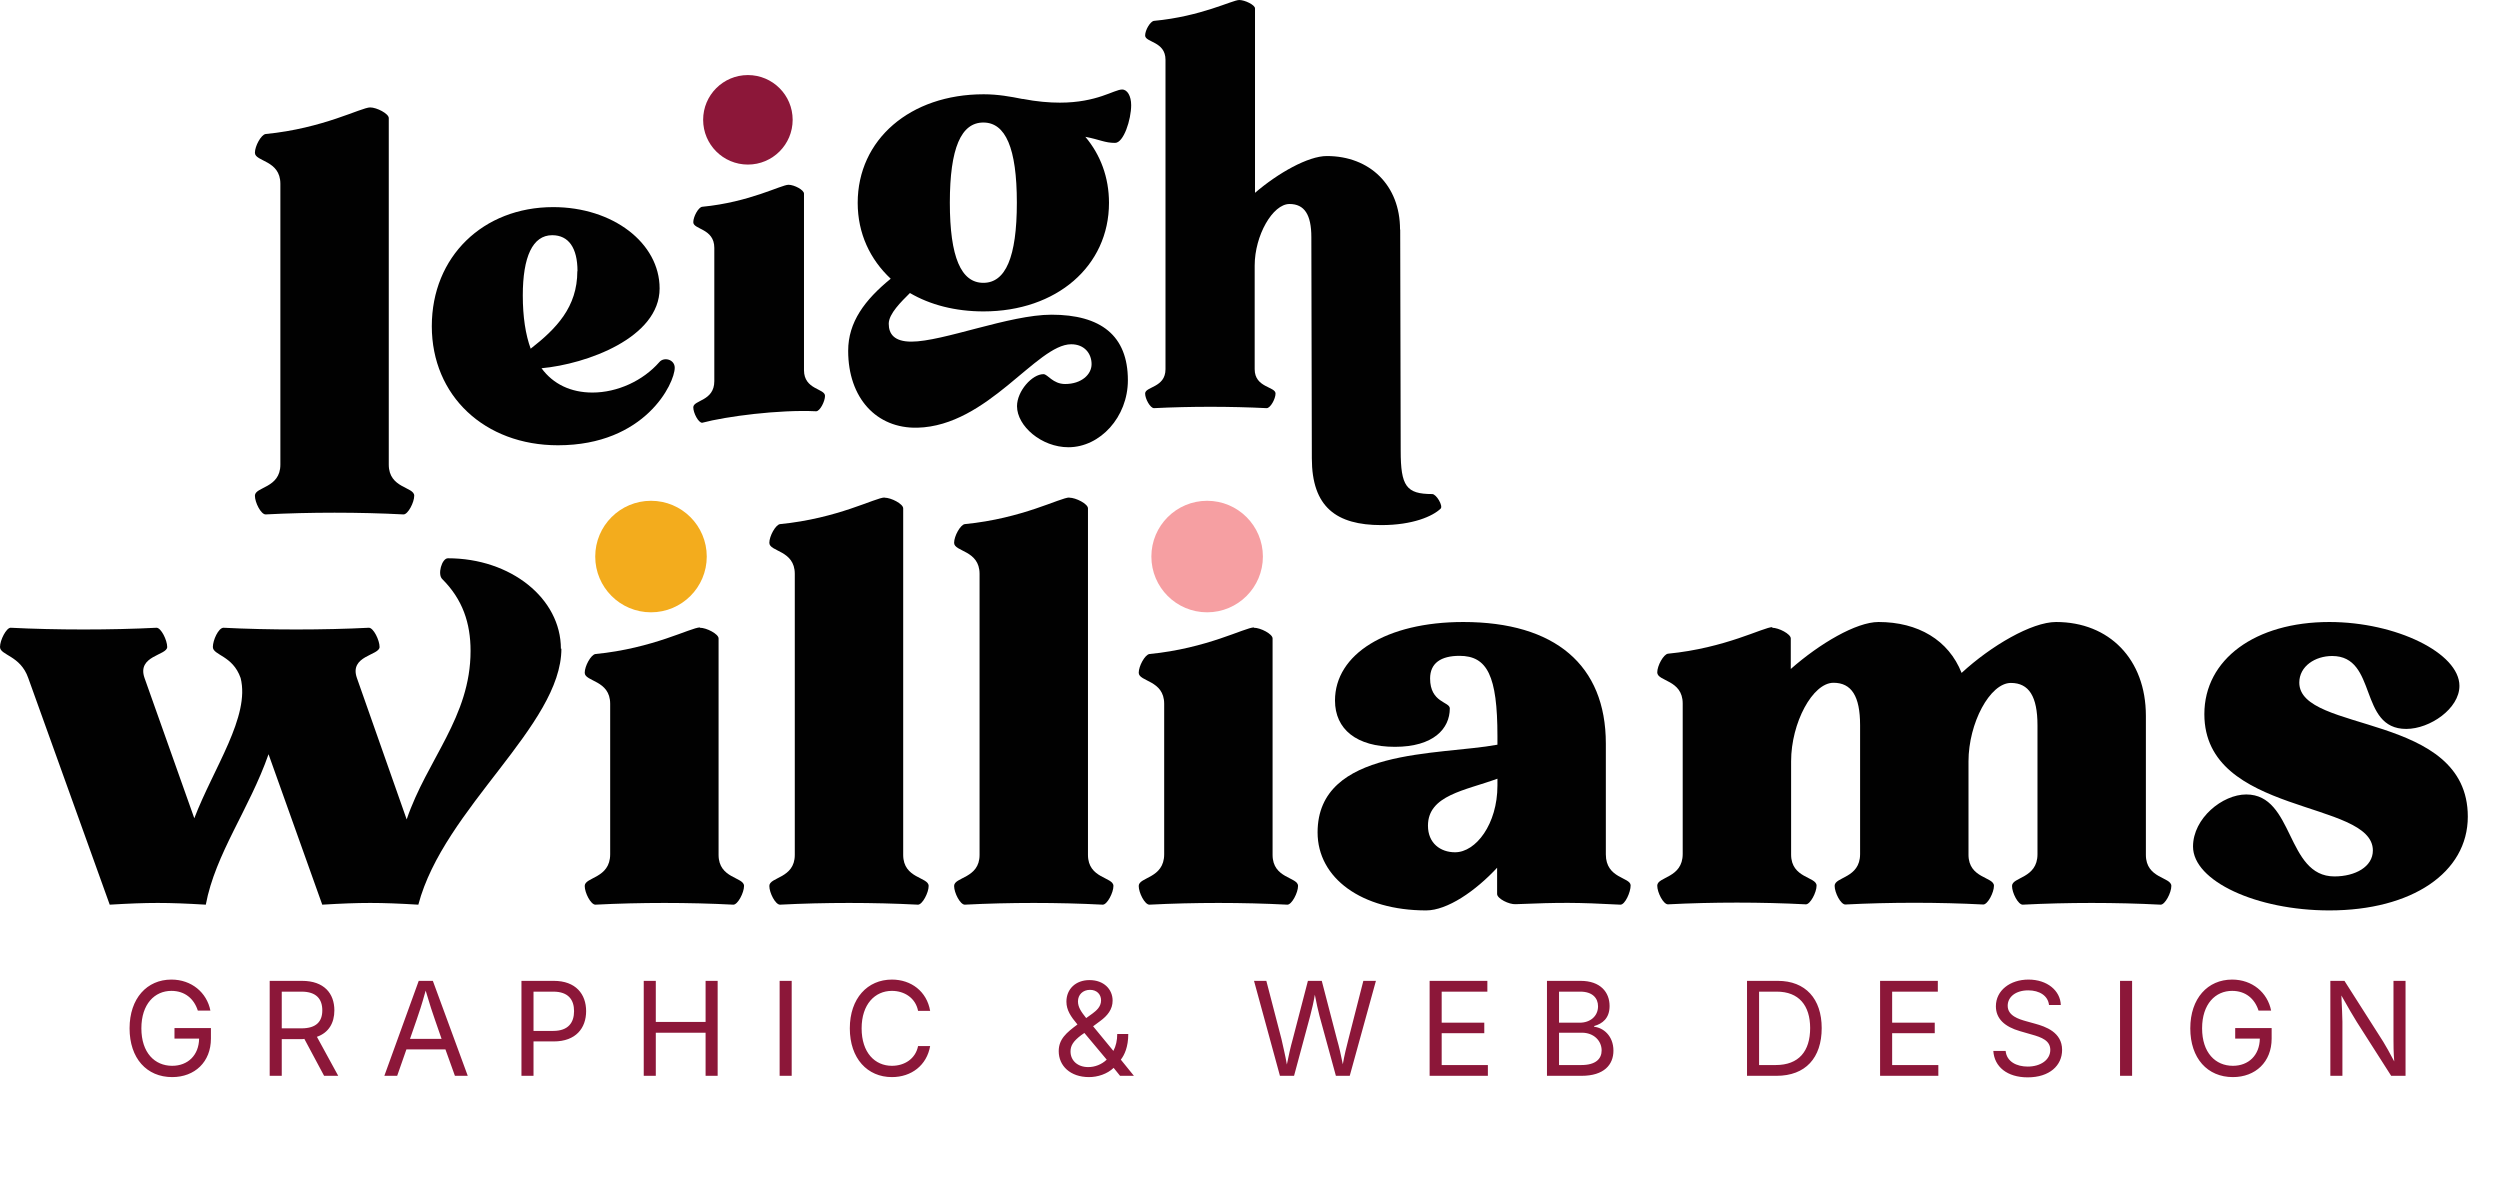
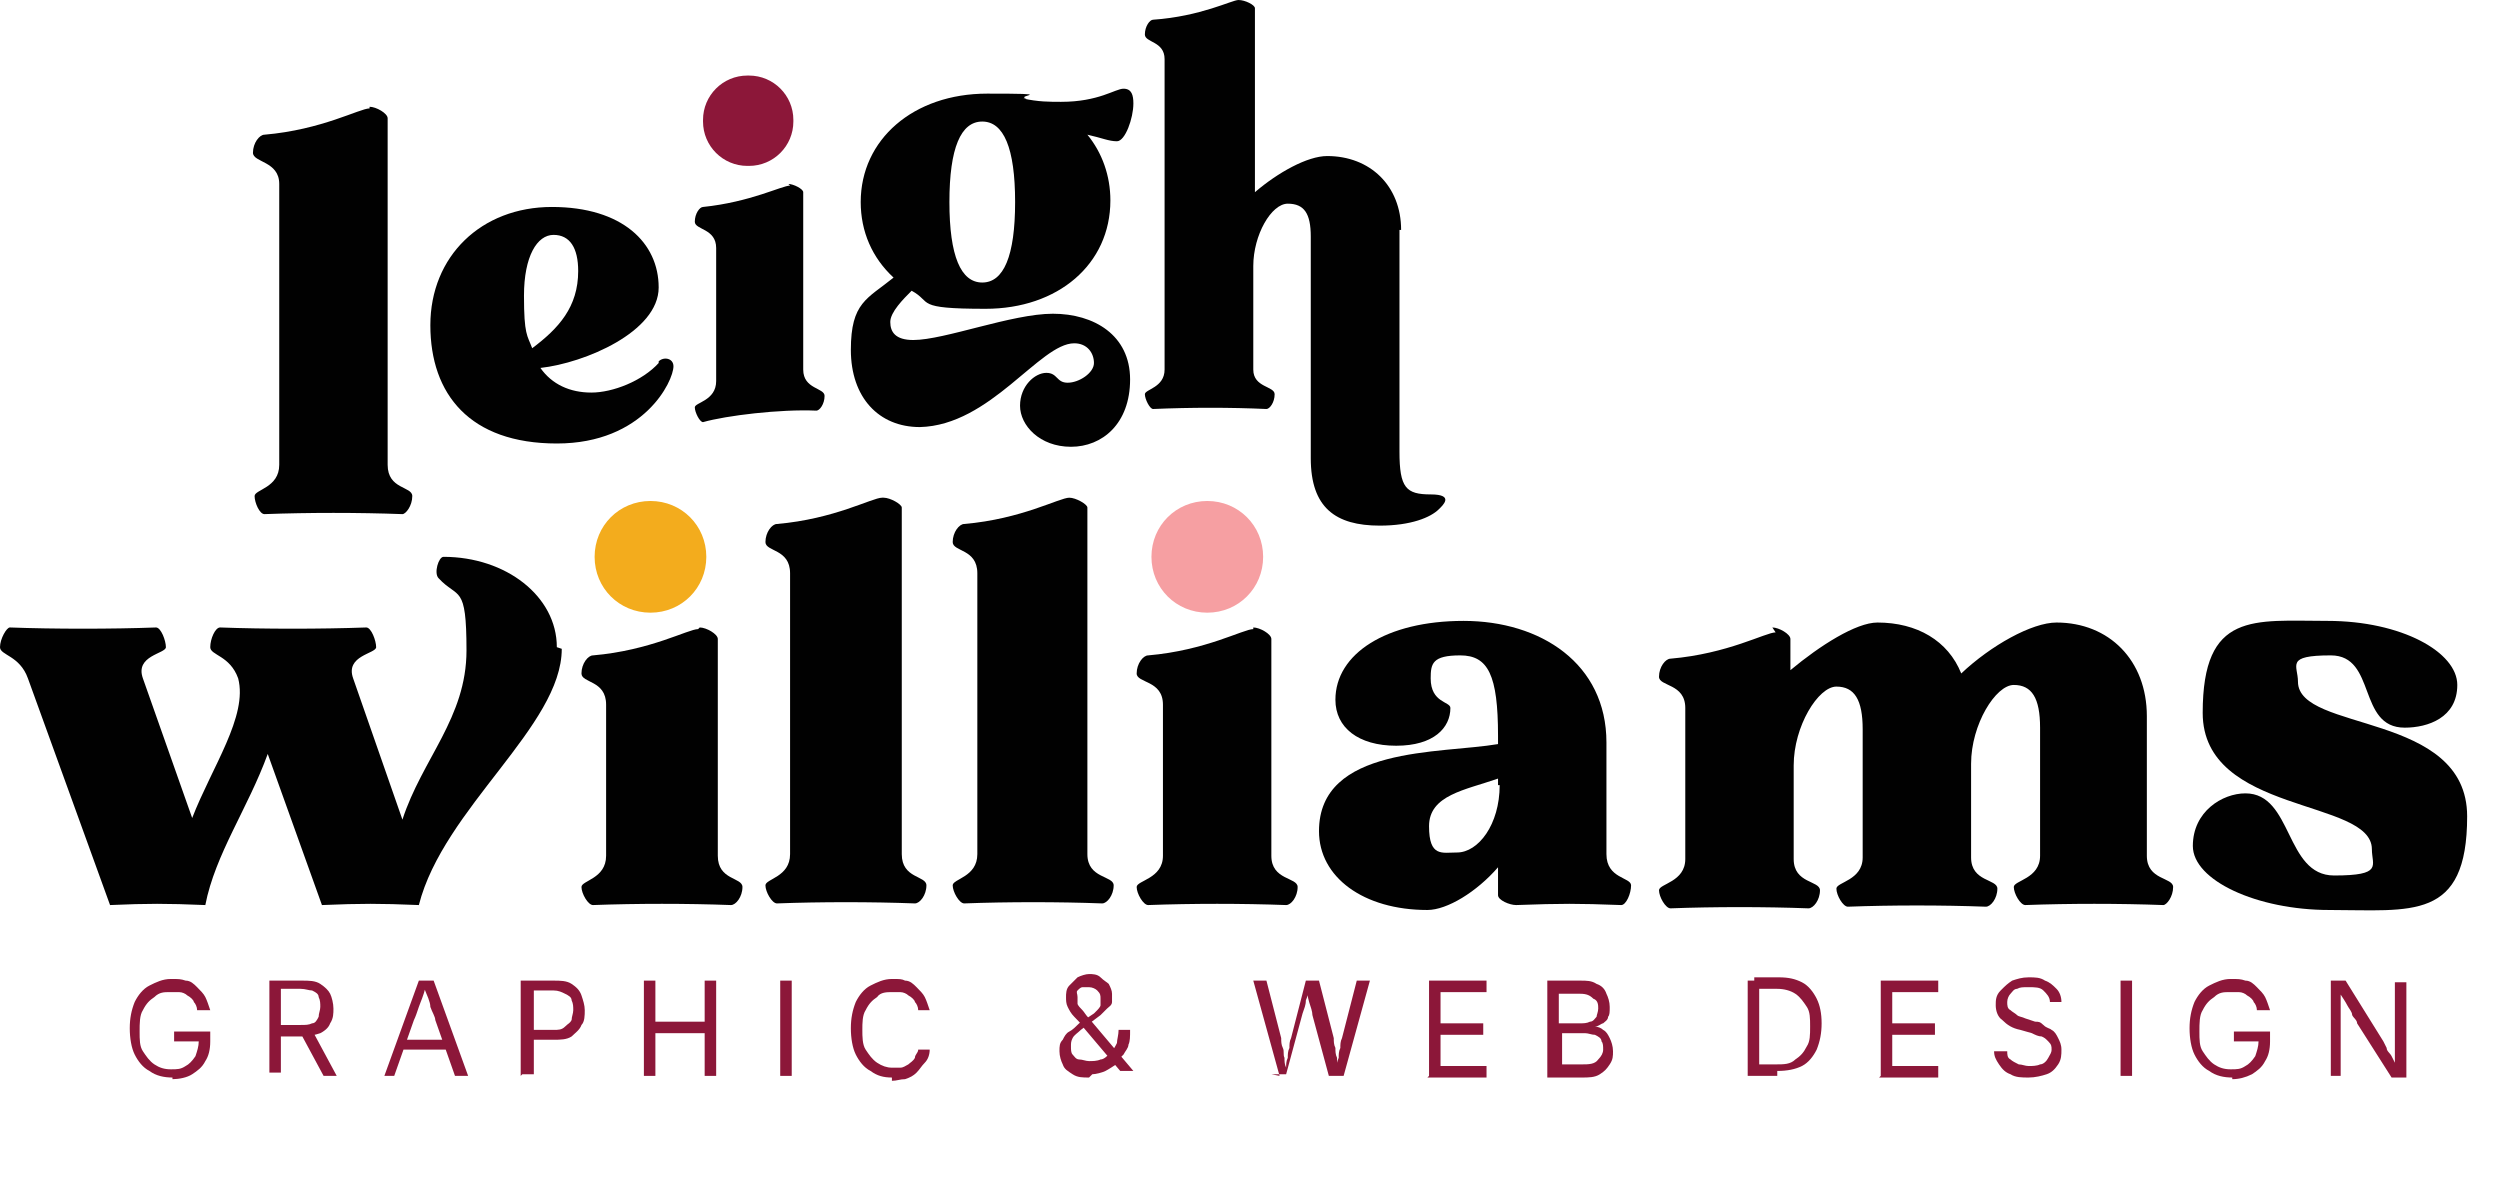
- <svg xmlns="http://www.w3.org/2000/svg" id="Layer_2" data-name="Layer 2" viewBox="0 0 152.21 72.94">
+ <svg xmlns="http://www.w3.org/2000/svg" id="Layer_2" version="1.1" viewBox="0 0 152.2 72.9">
  <defs>
    <style>
-       .cls-1 {
+       .st0 {
+         fill: #8c1739;
+       }
+ 
+       .st1 {
        fill: #010101;
      }

-       .cls-2, .cls-3 {
-         fill: #8c1739;
+       .st2 {
+         isolation: isolate;
      }

-       .cls-3 {
-         font-family: Inter-Regular, Inter;
-         font-size: 7.93px;
-         font-variation-settings: 'opsz' 14, 'wght' 400;
-         letter-spacing: .3em;
-       }
- 
-       .cls-4 {
+       .st3 {
        fill: #f3ac1d;
      }

-       .cls-5 {
+       .st4 {
        fill: #f69fa2;
      }
    </style>
  </defs>
-   <g id="Layer_1-2" data-name="Layer 1">
+   <g id="Layer_1-2">
    <g>
-       <rect class="cls-2" x="42.81" y="4.57" width="5.45" height="5.45" rx="2.73" ry="2.73" />
-       <rect class="cls-4" x="36.24" y="30.49" width="6.79" height="6.79" rx="3.4" ry="3.4" />
-       <rect class="cls-5" x="70.1" y="30.49" width="6.79" height="6.79" rx="3.4" ry="3.4" />
-       <path class="cls-1" d="M48.01,11.25c.34,0,.94.31.94.54v10.75c0,1.19,1.28,1.11,1.28,1.56,0,.34-.31.94-.54.94-2.25-.11-5.48.31-6.94.7-.23,0-.54-.6-.54-.94,0-.45,1.28-.37,1.28-1.59v-8.12c0-1.19-1.28-1.11-1.28-1.56,0-.34.31-.91.54-.94,2.9-.28,4.81-1.34,5.26-1.34Z" />
-       <path class="cls-1" d="M85.25,13.98l.03,13.46c0,2.16.34,2.64,1.92,2.64.25,0,.68.73.51.89-.48.46-1.69,1-3.61,1-2.74,0-4.23-1.1-4.23-4.07l-.03-13.46c0-1.37-.42-2.02-1.33-2.02-1.02,0-2.12,1.91-2.12,3.75v6.31c0,1.13,1.27,1.05,1.27,1.48,0,.32-.31.89-.54.89-2.23-.11-4.63-.11-6.86,0-.23,0-.54-.57-.54-.89,0-.43,1.24-.35,1.24-1.48V3.64c0-1.13-1.24-1.05-1.24-1.48,0-.32.31-.86.54-.89,2.88-.27,4.77-1.27,5.19-1.27.34,0,.96.3.96.51v11.23c1.41-1.21,3.24-2.24,4.37-2.24,2.62,0,4.46,1.78,4.46,4.47Z" />
-       <path class="cls-1" d="M40.14,22.05c.28-.34.94-.17.94.34,0,.94-1.79,4.72-7.11,4.72-4.46,0-7.68-3.01-7.68-7.25s3.13-7.25,7.39-7.25c3.64,0,6.48,2.19,6.48,4.95,0,3.01-4.46,4.61-7.19,4.86.71.97,1.79,1.48,3.1,1.48,1.51,0,3.07-.71,4.07-1.85ZM35.16,16.51c0-1.42-.54-2.19-1.54-2.19-1.19,0-1.79,1.31-1.79,3.67,0,1.31.17,2.39.48,3.24,1.56-1.22,2.84-2.53,2.84-4.72Z" />
-       <path class="cls-1" d="M34.18,39.49c0,4.68-7.16,9.71-8.71,15.59-2.38-.14-3.48-.14-5.85,0l-3.27-9.16c-1.17,3.34-3.24,6.06-3.82,9.16-2.38-.14-3.48-.14-5.85,0l-4.96-13.8c-.48-1.38-1.72-1.38-1.72-1.89,0-.41.38-1.17.65-1.17,2.72.14,6.16.14,8.88,0,.28,0,.65.76.65,1.17,0,.52-1.86.52-1.38,1.89l3.03,8.54c1.17-3.06,3.41-6.2,2.82-8.54-.48-1.38-1.69-1.38-1.69-1.89,0-.41.34-1.17.65-1.17,2.72.14,6.13.14,8.85,0,.28,0,.65.76.65,1.17,0,.52-1.86.52-1.38,1.89l3.03,8.61c1.24-3.65,3.89-6.23,3.89-10.26,0-1.69-.48-3.13-1.72-4.37-.31-.28-.03-1.27.34-1.27,3.82,0,6.88,2.44,6.88,5.51Z" />
-       <path class="cls-1" d="M42.61,38.22c.41,0,1.14.38,1.14.65v13.18c0,1.45,1.55,1.34,1.55,1.89,0,.41-.38,1.14-.65,1.14-2.72-.14-5.68-.14-8.4,0-.28,0-.65-.72-.65-1.14,0-.55,1.55-.45,1.55-1.93v-9.16c0-1.45-1.55-1.34-1.55-1.89,0-.41.38-1.1.65-1.14,3.51-.34,5.82-1.62,6.37-1.62Z" />
-       <path class="cls-1" d="M53.85,30.3c.41,0,1.14.38,1.14.65v21.1c0,1.45,1.55,1.34,1.55,1.89,0,.41-.38,1.14-.65,1.14-2.72-.14-5.68-.14-8.4,0-.28,0-.65-.72-.65-1.14,0-.55,1.55-.45,1.55-1.89v-17.11c0-1.45-1.55-1.34-1.55-1.89,0-.41.38-1.1.65-1.14,3.51-.34,5.82-1.62,6.37-1.62Z" />
-       <path class="cls-1" d="M22.53,6.54c.41,0,1.14.38,1.14.65v21.1c0,1.45,1.55,1.34,1.55,1.89,0,.41-.38,1.14-.65,1.14-2.72-.14-5.68-.14-8.4,0-.28,0-.65-.72-.65-1.14,0-.55,1.55-.45,1.55-1.89V11.19c0-1.45-1.55-1.34-1.55-1.89,0-.41.38-1.1.65-1.14,3.51-.34,5.82-1.62,6.37-1.62Z" />
-       <path class="cls-1" d="M65.1,30.3c.41,0,1.14.38,1.14.65v21.1c0,1.45,1.55,1.34,1.55,1.89,0,.41-.38,1.14-.65,1.14-2.72-.14-5.68-.14-8.4,0-.28,0-.65-.72-.65-1.14,0-.55,1.55-.45,1.55-1.89v-17.11c0-1.45-1.55-1.34-1.55-1.89,0-.41.38-1.1.65-1.14,3.51-.34,5.82-1.62,6.37-1.62Z" />
-       <path class="cls-1" d="M76.34,38.22c.41,0,1.14.38,1.14.65v13.18c0,1.45,1.55,1.34,1.55,1.89,0,.41-.38,1.14-.65,1.14-2.72-.14-5.68-.14-8.4,0-.28,0-.65-.72-.65-1.14,0-.55,1.55-.45,1.55-1.93v-9.16c0-1.45-1.55-1.34-1.55-1.89,0-.41.38-1.1.65-1.14,3.51-.34,5.82-1.62,6.37-1.62Z" />
-       <path class="cls-1" d="M91.17,52.81c-1.34,1.45-3.06,2.62-4.34,2.62-3.92,0-6.61-1.96-6.61-4.75,0-5.16,7.4-4.68,10.95-5.34v-.52c0-3.68-.62-4.89-2.31-4.89-1.14,0-1.79.45-1.79,1.38,0,1.48,1.2,1.41,1.2,1.82,0,1.24-1,2.34-3.34,2.34s-3.65-1.07-3.65-2.82c0-2.82,3.13-4.78,7.81-4.78,5.58,0,8.68,2.62,8.68,7.4v6.75c0,1.48,1.51,1.38,1.51,1.89,0,.41-.34,1.17-.62,1.17-2.72-.14-3.61-.14-6.37-.03-.41.03-1.14-.34-1.14-.62v-1.62ZM91.17,47.82v-.41c-1.96.72-4.23,1-4.23,2.86,0,1.07.76,1.62,1.65,1.62,1.27,0,2.58-1.72,2.58-4.06Z" />
-       <path class="cls-1" d="M107.89,38.22c.41,0,1.14.38,1.14.65v1.86c1.76-1.55,3.99-2.86,5.34-2.86,2.41,0,4.27,1.1,5.06,3.1,1.79-1.65,4.27-3.1,5.75-3.1,3.24,0,5.47,2.27,5.47,5.71v8.47c0,1.45,1.55,1.34,1.55,1.89,0,.41-.38,1.14-.65,1.14-2.72-.14-5.68-.14-8.4,0-.28,0-.65-.72-.65-1.14,0-.55,1.55-.45,1.55-1.93v-7.85c0-1.76-.52-2.58-1.62-2.58-1.27,0-2.58,2.44-2.58,4.78v5.68c0,1.45,1.55,1.34,1.55,1.89,0,.41-.38,1.14-.65,1.14-2.72-.14-5.68-.14-8.4,0-.28,0-.65-.72-.65-1.14,0-.55,1.55-.45,1.55-1.93v-7.85c0-1.76-.52-2.58-1.62-2.58-1.27,0-2.58,2.44-2.58,4.78v5.68c0,1.45,1.55,1.34,1.55,1.89,0,.41-.38,1.14-.65,1.14-2.72-.14-5.68-.14-8.4,0-.28,0-.65-.72-.65-1.14,0-.55,1.55-.45,1.55-1.93v-9.16c0-1.45-1.55-1.34-1.55-1.89,0-.41.38-1.1.65-1.14,3.51-.34,5.82-1.62,6.37-1.62Z" />
-       <path class="cls-1" d="M141.82,55.43c-4.44,0-8.3-1.79-8.3-3.89,0-1.72,1.79-3.17,3.24-3.17,2.93,0,2.41,4.99,5.37,4.99,1.27,0,2.34-.59,2.34-1.58,0-3.1-10.26-2.1-10.26-8.3,0-3.34,3.1-5.61,7.61-5.61,4.06,0,7.92,1.89,7.92,3.89,0,1.38-1.79,2.62-3.24,2.62-2.93,0-1.72-4.44-4.51-4.44-1.03,0-2,.62-2,1.62,0,3.1,10.26,1.79,10.26,8.16,0,3.41-3.41,5.71-8.43,5.71Z" />
-       <text class="cls-3" transform="translate(7.42 65.5)">
-         <tspan x="0" y="0">GRAPHIC &amp; WEB DESIGN</tspan>
-       </text>
-       <path class="cls-1" d="M62.26,6.02c.86.17,1.64.23,2.27.23,2.27,0,3.3-.8,3.79-.8.32,0,.55.4.55.95,0,.89-.46,2.3-.98,2.3-.63,0-.92-.2-1.81-.37.92,1.09,1.44,2.47,1.44,4.02,0,3.85-3.19,6.61-7.64,6.61-1.72,0-3.25-.4-4.48-1.12-.52.52-1.29,1.26-1.29,1.87,0,.63.34,1.09,1.38,1.09,1.92,0,5.97-1.64,8.53-1.64,2.99,0,4.65,1.26,4.65,3.99,0,2.24-1.69,4.08-3.62,4.08-1.64,0-3.13-1.29-3.13-2.5,0-.92.92-1.95,1.61-1.95.26,0,.57.6,1.32.6.98,0,1.61-.57,1.61-1.21s-.43-1.21-1.24-1.21c-2.1,0-5.08,4.97-9.36,5.08-2.5.06-4.22-1.81-4.22-4.68,0-1.75,1.01-3.1,2.59-4.39-1.26-1.18-2.01-2.76-2.01-4.62,0-3.85,3.19-6.61,7.67-6.61.86,0,1.64.14,2.38.29ZM57.83,12.34c0,3.33.69,4.88,2.04,4.88s2.04-1.55,2.04-4.88-.69-4.88-2.04-4.88-2.04,1.55-2.04,4.88Z" />
+       <rect class="st0" x="42.8" y="4.6" width="5.5" height="5.5" rx="2.7" ry="2.7" />
+       <path class="st3" d="M39.6,30.5h0c1.9,0,3.4,1.5,3.4,3.4h0c0,1.9-1.5,3.4-3.4,3.4h0c-1.9,0-3.4-1.5-3.4-3.4h0c0-1.9,1.5-3.4,3.4-3.4Z" />
+       <path class="st4" d="M73.5,30.5h0c1.9,0,3.4,1.5,3.4,3.4h0c0,1.9-1.5,3.4-3.4,3.4h0c-1.9,0-3.4-1.5-3.4-3.4h0c0-1.9,1.5-3.4,3.4-3.4Z" />
+       <path class="st1" d="M48,11.2c.3,0,.9.3.9.5v10.8c0,1.2,1.3,1.1,1.3,1.6s-.3.9-.5.9c-2.2-.1-5.5.3-6.9.7-.2,0-.5-.6-.5-.9s1.3-.4,1.3-1.6v-8.1c0-1.2-1.3-1.1-1.3-1.6s.3-.9.5-.9c2.9-.3,4.8-1.3,5.3-1.3Z" />
+       <path class="st1" d="M85.2,14v13.5c0,2.2.4,2.6,1.9,2.6s.7.7.5.9c-.5.5-1.7,1-3.6,1-2.7,0-4.2-1.1-4.2-4.1v-13.5c0-1.4-.4-2-1.4-2s-2.1,1.9-2.1,3.8v6.3c0,1.1,1.3,1,1.3,1.5s-.3.9-.5.9c-2.2-.1-4.6-.1-6.9,0-.2,0-.5-.6-.5-.9s1.2-.4,1.2-1.5V3.6c0-1.1-1.2-1-1.2-1.5s.3-.9.5-.9C73.1,1,75,0,75.4,0s1,.3,1,.5v11.2c1.4-1.2,3.2-2.2,4.4-2.2,2.6,0,4.5,1.8,4.5,4.5h0Z" />
+       <path class="st1" d="M40.1,22c.3-.3.9-.2.9.3,0,.9-1.8,4.7-7.1,4.7s-7.7-3-7.7-7.2,3.1-7.2,7.4-7.2,6.5,2.2,6.5,4.9-4.5,4.6-7.2,4.9c.7,1,1.8,1.5,3.1,1.5s3.1-.7,4.1-1.8ZM35.2,16.5c0-1.4-.5-2.2-1.5-2.2s-1.8,1.3-1.8,3.7.2,2.4.5,3.2c1.6-1.2,2.8-2.5,2.8-4.7h0Z" />
+       <path class="st1" d="M34.2,39.5c0,4.7-7.2,9.7-8.7,15.6-2.4-.1-3.5-.1-5.9,0l-3.3-9.2c-1.2,3.3-3.2,6.1-3.8,9.2-2.4-.1-3.5-.1-5.8,0l-5-13.8C1.2,39.9,0,39.9,0,39.4s.4-1.2.6-1.2c2.7.1,6.2.1,8.9,0,.3,0,.6.8.6,1.2s-1.9.5-1.4,1.9l3,8.5c1.2-3.1,3.4-6.2,2.8-8.5-.5-1.4-1.7-1.4-1.7-1.9s.3-1.2.6-1.2c2.7.1,6.1.1,8.9,0,.3,0,.6.8.6,1.2s-1.9.5-1.4,1.9l3,8.6c1.2-3.7,3.9-6.2,3.9-10.3s-.5-3.1-1.7-4.4c-.3-.3,0-1.3.3-1.3,3.8,0,6.9,2.4,6.9,5.5h0Z" />
+       <path class="st1" d="M42.6,38.2c.4,0,1.1.4,1.1.7v13.2c0,1.5,1.5,1.3,1.5,1.9s-.4,1.1-.7,1.1c-2.7-.1-5.7-.1-8.4,0-.3,0-.7-.7-.7-1.1s1.5-.5,1.5-1.9v-9.2c0-1.5-1.5-1.3-1.5-1.9s.4-1.1.7-1.1c3.5-.3,5.8-1.6,6.4-1.6h0Z" />
+       <path class="st1" d="M53.8,30.3c.4,0,1.1.4,1.1.6v21.1c0,1.5,1.5,1.3,1.5,1.9s-.4,1.1-.7,1.1c-2.7-.1-5.7-.1-8.4,0-.3,0-.7-.7-.7-1.1s1.5-.5,1.5-1.9v-17.1c0-1.5-1.5-1.3-1.5-1.9s.4-1.1.7-1.1c3.5-.3,5.8-1.6,6.4-1.6h0Z" />
+       <path class="st1" d="M22.5,6.5c.4,0,1.1.4,1.1.7v21.1c0,1.5,1.5,1.3,1.5,1.9s-.4,1.1-.6,1.1c-2.7-.1-5.7-.1-8.4,0-.3,0-.6-.7-.6-1.1s1.5-.5,1.5-1.9V11.2c0-1.4-1.6-1.3-1.6-1.9s.4-1.1.7-1.1c3.5-.3,5.8-1.6,6.4-1.6h0Z" />
+       <path class="st1" d="M65.1,30.3c.4,0,1.1.4,1.1.6v21.1c0,1.5,1.6,1.3,1.6,1.9s-.4,1.1-.7,1.1c-2.7-.1-5.7-.1-8.4,0-.3,0-.7-.7-.7-1.1s1.5-.5,1.5-1.9v-17.1c0-1.5-1.5-1.3-1.5-1.9s.4-1.1.7-1.1c3.5-.3,5.8-1.6,6.4-1.6h0Z" />
+       <path class="st1" d="M76.3,38.2c.4,0,1.1.4,1.1.7v13.2c0,1.5,1.6,1.3,1.6,1.9s-.4,1.1-.7,1.1c-2.7-.1-5.7-.1-8.4,0-.3,0-.7-.7-.7-1.1s1.6-.5,1.6-1.9v-9.2c0-1.5-1.6-1.3-1.6-1.9s.4-1.1.7-1.1c3.5-.3,5.8-1.6,6.4-1.6h0Z" />
+       <path class="st1" d="M91.2,52.8c-1.3,1.5-3.1,2.6-4.3,2.6-3.9,0-6.6-2-6.6-4.8,0-5.2,7.4-4.7,10.9-5.3v-.5c0-3.7-.6-4.9-2.3-4.9s-1.8.5-1.8,1.4c0,1.5,1.2,1.4,1.2,1.8,0,1.2-1,2.3-3.3,2.3s-3.7-1.1-3.7-2.8c0-2.8,3.1-4.8,7.8-4.8s8.7,2.6,8.7,7.4v6.8c0,1.5,1.5,1.4,1.5,1.9s-.3,1.2-.6,1.2c-2.7-.1-3.6-.1-6.4,0-.4,0-1.1-.3-1.1-.6v-1.6h0ZM91.2,47.8v-.4c-2,.7-4.2,1-4.2,2.9s.8,1.6,1.7,1.6c1.3,0,2.6-1.7,2.6-4.1h0Z" />
+       <path class="st1" d="M107.9,38.2c.4,0,1.1.4,1.1.7v1.9c1.8-1.5,4-2.9,5.3-2.9,2.4,0,4.3,1.1,5.1,3.1,1.8-1.7,4.3-3.1,5.8-3.1,3.2,0,5.5,2.3,5.5,5.7v8.5c0,1.5,1.6,1.3,1.6,1.9s-.4,1.1-.6,1.1c-2.7-.1-5.7-.1-8.4,0-.3,0-.7-.7-.7-1.1s1.6-.5,1.6-1.9v-7.8c0-1.8-.5-2.6-1.6-2.6s-2.6,2.4-2.6,4.8v5.7c0,1.5,1.6,1.3,1.6,1.9s-.4,1.1-.7,1.1c-2.7-.1-5.7-.1-8.4,0-.3,0-.7-.7-.7-1.1s1.6-.5,1.6-1.9v-7.8c0-1.8-.5-2.6-1.6-2.6s-2.6,2.4-2.6,4.8v5.7c0,1.5,1.6,1.3,1.6,1.9s-.4,1.1-.7,1.1c-2.7-.1-5.7-.1-8.4,0-.3,0-.7-.7-.7-1.1s1.6-.5,1.6-1.9v-9.2c0-1.5-1.6-1.3-1.6-1.9s.4-1.1.7-1.1c3.5-.3,5.8-1.6,6.4-1.6h0Z" />
+       <path class="st1" d="M141.8,55.4c-4.4,0-8.3-1.8-8.3-3.9s1.8-3.2,3.2-3.2c2.9,0,2.4,5,5.4,5s2.3-.6,2.3-1.6c0-3.1-10.3-2.1-10.3-8.3s3.1-5.6,7.6-5.6,7.9,1.9,7.9,3.9-1.8,2.6-3.2,2.6c-2.9,0-1.7-4.4-4.5-4.4s-2,.6-2,1.6c0,3.1,10.3,1.8,10.3,8.2s-3.4,5.7-8.4,5.7Z" />
+       <g class="st2">
+         <g class="st2">
+           <path class="st0" d="M10.5,65.6c-.5,0-1-.1-1.4-.4-.4-.2-.7-.6-.9-1s-.3-1-.3-1.6.1-1.1.3-1.6c.2-.4.5-.8.9-1,.4-.2.8-.4,1.3-.4s.6,0,.9.1c.3,0,.5.2.7.4.2.2.4.4.5.6.1.2.2.5.3.8h-.8c0-.2-.1-.4-.2-.5,0-.1-.2-.3-.4-.4-.1-.1-.3-.2-.5-.2s-.4,0-.6,0c-.3,0-.6,0-.9.3-.3.2-.5.4-.7.8-.2.3-.2.8-.2,1.3s0,.9.2,1.2.4.6.7.8.6.3,1,.3.6,0,.9-.2c.2-.1.4-.3.6-.6.1-.3.2-.6.2-.9h.2s-1.7,0-1.7,0v-.6h2.2v.6c0,.5-.1.9-.3,1.2-.2.4-.5.6-.8.8s-.8.3-1.2.3Z" />
+           <path class="st0" d="M16.4,65.5v-5.8h2c.4,0,.8,0,1.1.2.3.2.5.4.6.6s.2.6.2.9,0,.6-.2.9c-.1.3-.4.5-.6.6-.3.1-.7.2-1.1.2h-1.6v-.7h1.5c.3,0,.5,0,.7-.1.2,0,.3-.2.4-.4,0-.2.1-.4.1-.6s0-.4-.1-.6c0-.2-.2-.3-.4-.4-.2,0-.4-.1-.7-.1h-1.2v5.1h-.7ZM19.7,65.5l-1.4-2.6h.8l1.4,2.6h-.9Z" />
+           <path class="st0" d="M23.4,65.5l2.1-5.8h.9l2.1,5.8h-.8l-1.2-3.4c0-.2-.2-.5-.3-.8,0-.3-.2-.7-.4-1.2h.1c-.1.5-.3.9-.4,1.2s-.2.6-.3.8l-1.2,3.4h-.8ZM24.5,63.9v-.6h3v.6h-3Z" />
+           <path class="st0" d="M31.7,65.5v-5.8h2c.4,0,.8,0,1.1.2.3.2.5.4.6.7s.2.6.2.9,0,.7-.2.9c-.1.3-.4.5-.6.7-.3.2-.7.2-1.1.2h-1.4v-.6h1.4c.3,0,.5,0,.7-.2s.3-.2.4-.4c0-.2.1-.4.1-.6s0-.4-.1-.6c0-.2-.2-.3-.4-.4s-.4-.2-.7-.2h-1.2v5.1h-.7Z" />
+           <path class="st0" d="M39.2,65.5v-5.8h.7v2.5h3v-2.5h.7v5.8h-.7v-2.6h-3v2.6h-.7Z" />
+           <path class="st0" d="M48.2,59.7v5.8h-.7v-5.8h.7Z" />
+           <path class="st0" d="M54.3,65.6c-.5,0-.9-.1-1.3-.4-.4-.2-.7-.6-.9-1-.2-.4-.3-1-.3-1.6s.1-1.1.3-1.6c.2-.4.5-.8.9-1,.4-.2.8-.4,1.3-.4s.6,0,.8.1c.3,0,.5.2.7.4s.4.4.5.6.2.5.3.8h-.7c0-.2-.1-.4-.2-.5,0-.1-.2-.3-.4-.4-.1-.1-.3-.2-.5-.2-.2,0-.4,0-.5,0-.3,0-.7,0-.9.3-.3.2-.5.4-.7.8-.2.3-.2.8-.2,1.2s0,.9.2,1.2c.2.3.4.6.7.8.3.2.6.3.9.3s.4,0,.5,0c.2,0,.3-.1.5-.2.1-.1.3-.2.4-.4,0-.2.2-.3.2-.5h.7c0,.3-.1.6-.3.8s-.3.4-.5.6c-.2.2-.4.3-.7.4-.3,0-.5.1-.8.1Z" />
+           <path class="st0" d="M66.3,65.6c-.4,0-.7,0-1-.2s-.5-.3-.6-.6c-.1-.2-.2-.5-.2-.8s0-.5.2-.7c.1-.2.2-.4.4-.5s.4-.3.6-.5l.9-.6c0,0,.1-.1.2-.2,0,0,.2-.2.2-.3s0-.2,0-.4,0-.3-.2-.5c-.1-.1-.3-.2-.5-.2s-.3,0-.4,0c-.1,0-.2.1-.3.2s0,.2,0,.4,0,.3,0,.4.2.3.3.4c.1.1.2.3.4.5l2.7,3.2h-.8l-2.2-2.6c-.2-.3-.4-.5-.6-.7-.2-.2-.3-.4-.4-.6s-.1-.4-.1-.6,0-.5.2-.7.3-.3.5-.5c.2-.1.5-.2.7-.2s.5,0,.7.2.4.3.5.4c.1.2.2.4.2.6s0,.3,0,.5-.2.3-.3.4c-.1.1-.2.2-.4.4l-1.2.9c-.2.2-.4.3-.5.5s-.1.3-.1.5,0,.4.1.5.2.3.4.3c.2,0,.4.1.6.1s.5,0,.7-.1c.2,0,.4-.2.6-.4s.3-.4.4-.6c0-.2.1-.5.1-.8h.7c0,.4,0,.7-.1.9,0,.2-.2.4-.3.6-.1.1-.2.2-.3.3v.2c-.3.2-.6.4-.8.5s-.6.2-.8.2Z" />
+           <path class="st0" d="M77.9,65.5l-1.6-5.8h.8l.9,3.5c0,.2,0,.4.1.6s0,.4.1.6c0,.2,0,.4.1.6h0c0-.2,0-.4.1-.6,0-.2,0-.4.1-.6,0-.2,0-.4.1-.6l.9-3.5h.8l.9,3.5c0,.2,0,.4.1.6,0,.2,0,.4.1.6,0,.2,0,.4.1.6h-.1c0-.2,0-.4.1-.6,0-.2,0-.4.1-.6,0-.2,0-.4.1-.6l.9-3.5h.8l-1.6,5.8h-.9l-1-3.7c0-.2-.1-.5-.2-.8s-.1-.6-.2-1h.2c0,.3-.1.7-.2.9,0,.3-.1.5-.2.8l-1,3.7h-.9Z" />
+           <path class="st0" d="M87,65.5v-5.8h3.5v.7h-2.8v1.9h2.6v.7h-2.6v1.9h2.8v.7h-3.6Z" />
+           <path class="st0" d="M94.2,65.5v-5.8h2c.4,0,.7,0,1,.2.3.1.5.3.6.6.1.2.2.5.2.8s0,.5-.1.6c0,.2-.2.3-.3.4-.1,0-.3.2-.5.2h0c.2,0,.4.1.5.2.2.1.3.3.4.5s.2.5.2.8,0,.5-.2.8-.3.4-.6.6-.7.2-1.1.2h-2.1ZM94.9,62.3h1.3c.2,0,.4,0,.6-.1.2,0,.3-.2.4-.3,0-.1.1-.3.1-.5s0-.5-.3-.6c-.2-.2-.4-.3-.8-.3h-1.3v1.9ZM94.9,64.8h1.4c.4,0,.8,0,1-.3.2-.2.3-.4.3-.6s0-.4-.1-.5c0-.2-.2-.3-.4-.4-.2,0-.4-.1-.6-.1h-1.4v2Z" />
+           <path class="st0" d="M107.1,59.7v5.8h-.7v-5.8h.7ZM108.2,65.5h-1.4v-.7h1.3c.5,0,.9,0,1.2-.3.3-.2.5-.4.7-.8.2-.3.2-.7.2-1.2s0-.9-.2-1.2c-.2-.3-.4-.6-.7-.8-.3-.2-.7-.3-1.1-.3h-1.4v-.7h1.5c.6,0,1,.1,1.4.3.4.2.7.6.9,1s.3.9.3,1.5-.1,1.1-.3,1.6c-.2.4-.5.8-.9,1-.4.2-.9.3-1.5.3Z" />
+           <path class="st0" d="M114.5,65.5v-5.8h3.5v.7h-2.8v1.9h2.6v.7h-2.6v1.9h2.8v.7h-3.6Z" />
+           <path class="st0" d="M123.5,65.6c-.4,0-.8,0-1.1-.2-.3-.1-.5-.3-.7-.6s-.3-.5-.3-.8h.8c0,.2,0,.4.2.5.1.1.3.2.5.3.2,0,.4.1.6.1s.5,0,.7-.1c.2,0,.4-.2.5-.4.1-.2.2-.3.2-.5s0-.3-.2-.5-.2-.2-.4-.3c-.2,0-.4-.1-.6-.2l-.7-.2c-.5-.1-.8-.3-1.1-.6-.3-.2-.4-.6-.4-.9s0-.6.3-.9.4-.4.7-.6c.3-.1.6-.2,1-.2s.7,0,1,.2c.3.1.5.3.7.5.2.2.3.5.3.8h-.7c0-.3-.2-.5-.4-.7-.2-.2-.5-.2-.9-.2s-.5,0-.7.1c-.2,0-.3.2-.4.3-.1.1-.2.3-.2.5s0,.4.2.5c.1.1.3.2.4.3s.3.1.5.2l.6.2c.2,0,.3,0,.5.2s.4.2.5.3c.2.1.3.3.4.5.1.2.2.4.2.7s0,.6-.2.9c-.2.3-.4.5-.7.6-.3.1-.7.2-1.1.2Z" />
+           <path class="st0" d="M129.8,59.7v5.8h-.7v-5.8h.7Z" />
+           <path class="st0" d="M135.9,65.6c-.5,0-1-.1-1.4-.4-.4-.2-.7-.6-.9-1s-.3-1-.3-1.6.1-1.1.3-1.6c.2-.4.5-.8.9-1,.4-.2.8-.4,1.3-.4s.6,0,.9.1c.3,0,.5.2.7.4.2.2.4.4.5.6.1.2.2.5.3.8h-.8c0-.2-.1-.4-.2-.5,0-.1-.2-.3-.4-.4-.1-.1-.3-.2-.5-.2-.2,0-.4,0-.6,0-.3,0-.6,0-.9.3-.3.2-.5.4-.7.8-.2.3-.2.8-.2,1.3s0,.9.2,1.2.4.6.7.8.6.3,1,.3.6,0,.9-.2c.2-.1.4-.3.6-.6.1-.3.2-.6.2-.9h.2s-1.7,0-1.7,0v-.6h2.2v.6c0,.5-.1.9-.3,1.2-.2.4-.5.6-.8.8-.4.2-.8.3-1.2.3Z" />
+           <path class="st0" d="M141.9,65.5v-5.8h.9l2.3,3.7c0,0,.1.2.2.4,0,.2.2.3.3.5.1.2.2.4.3.6h-.1c0-.2,0-.4,0-.6,0-.2,0-.4,0-.6,0-.2,0-.3,0-.4v-3.5h.7v5.8h-.9l-2.1-3.3c0-.2-.2-.3-.3-.5,0-.2-.2-.4-.3-.6-.1-.2-.3-.5-.5-.8h.1c0,.3,0,.6,0,.8,0,.2,0,.5,0,.6,0,.2,0,.3,0,.4v3.3h-.7Z" />
+         </g>
+       </g>
+       <path class="st1" d="M62.3,6c.9.2,1.6.2,2.3.2,2.3,0,3.3-.8,3.8-.8s.6.4.6.9c0,.9-.5,2.3-1,2.3s-.9-.2-1.8-.4c.9,1.1,1.4,2.5,1.4,4,0,3.9-3.2,6.6-7.6,6.6s-3.2-.4-4.5-1.1c-.5.5-1.3,1.3-1.3,1.9s.3,1.1,1.4,1.1c1.9,0,6-1.6,8.5-1.6s4.7,1.3,4.7,4-1.7,4.1-3.6,4.1-3.1-1.3-3.1-2.5.9-2,1.6-2,.6.6,1.3.6,1.6-.6,1.6-1.2-.4-1.2-1.2-1.2c-2.1,0-5.1,5-9.4,5.1-2.5,0-4.2-1.8-4.2-4.7s1-3.1,2.6-4.4c-1.3-1.2-2-2.8-2-4.6,0-3.8,3.2-6.6,7.7-6.6s1.6.1,2.4.3h0ZM57.8,12.3c0,3.3.7,4.9,2,4.9s2-1.6,2-4.9-.7-4.9-2-4.9-2,1.6-2,4.9Z" />
    </g>
  </g>
</svg>
